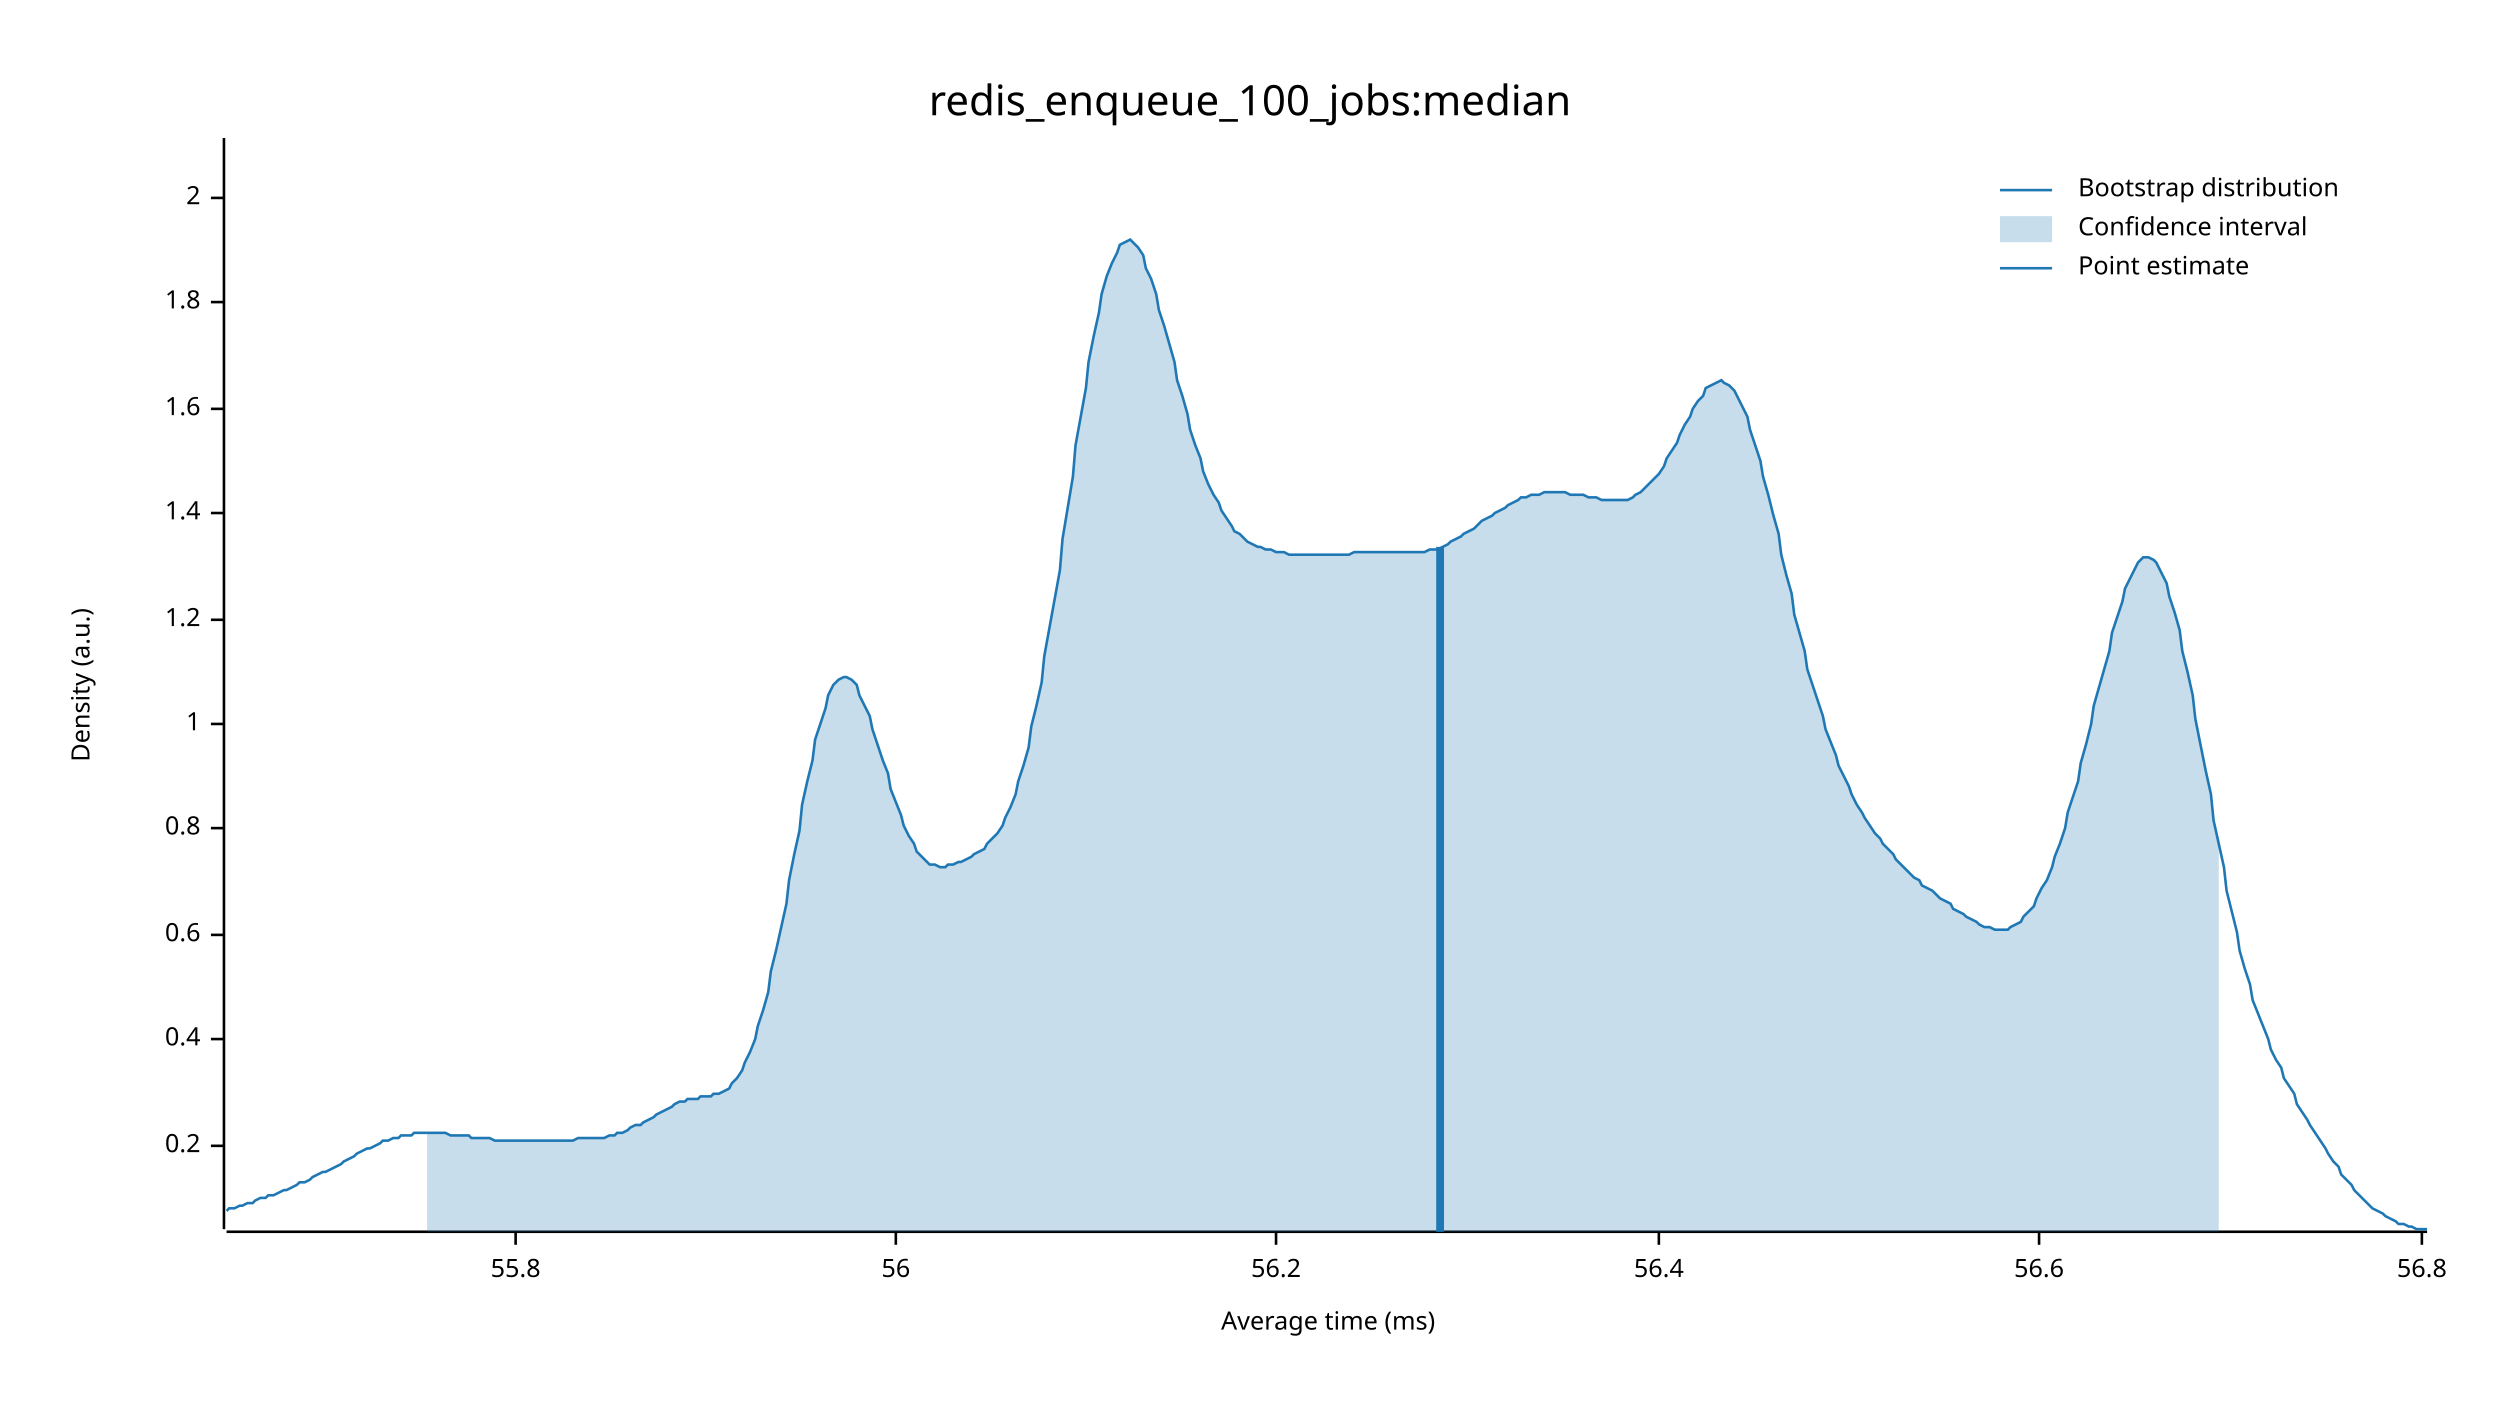
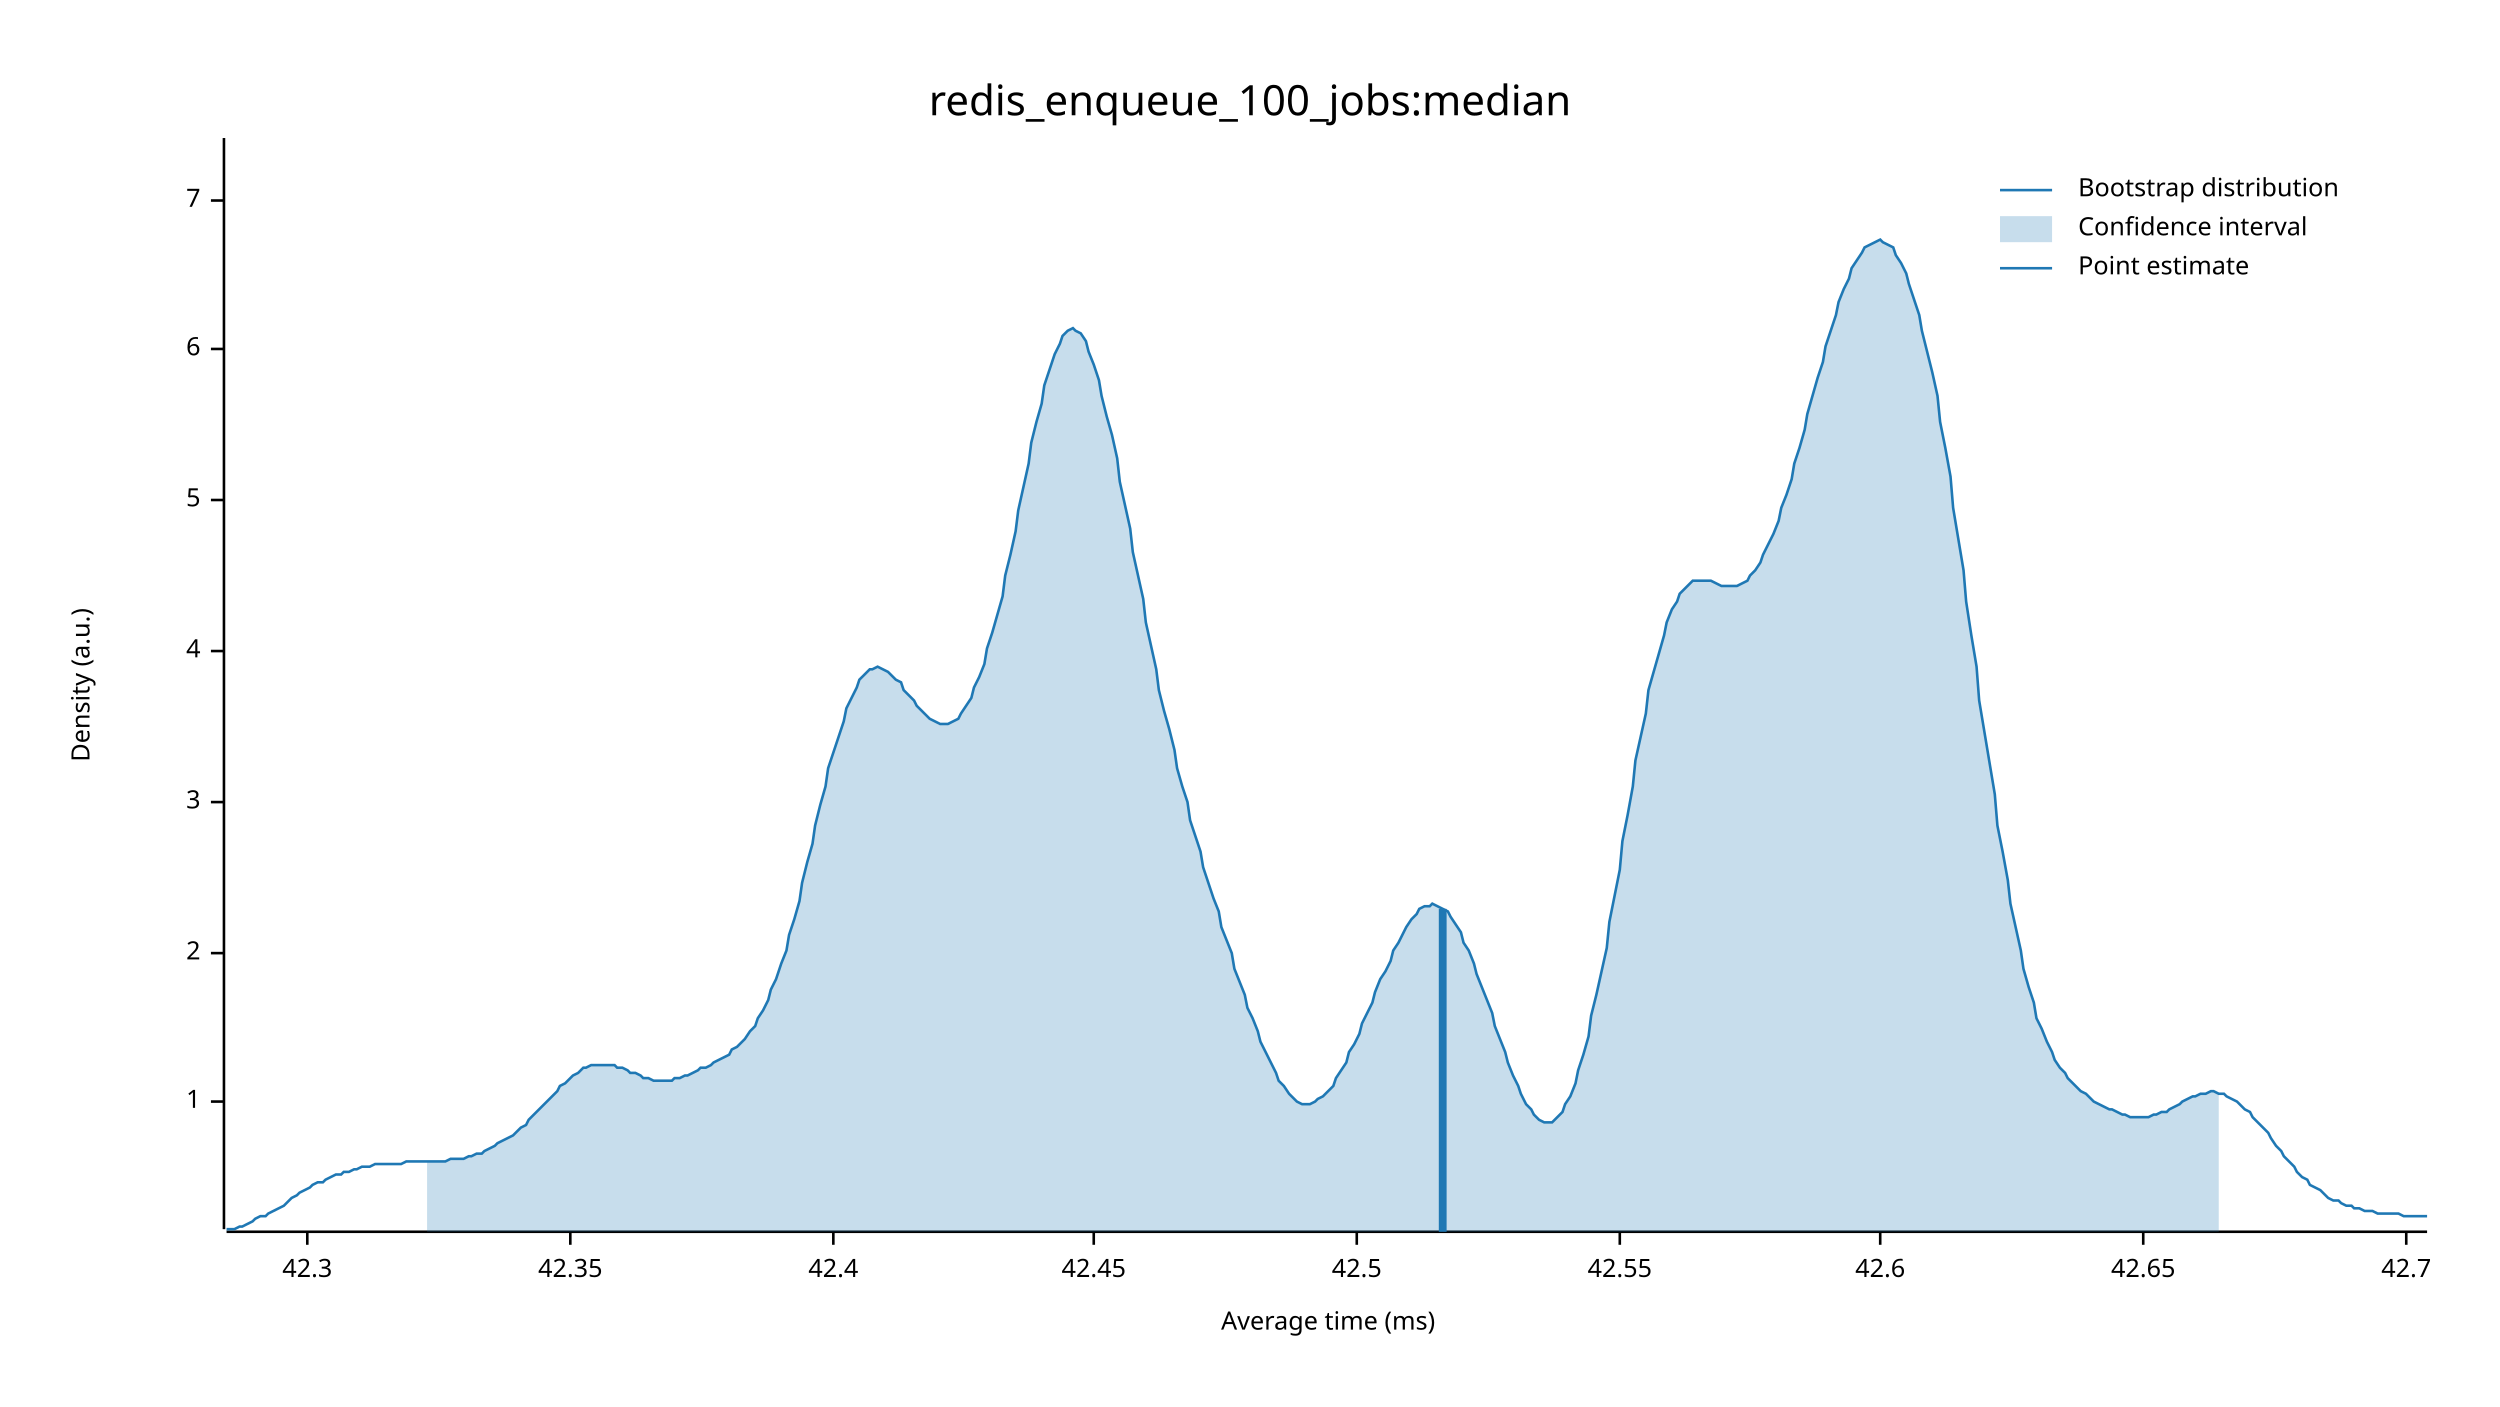
<svg xmlns="http://www.w3.org/2000/svg" width="960" height="540" viewBox="0 0 960 540">
  <text x="480" y="32" dy="0.76em" text-anchor="middle" font-family="sans-serif" font-size="16.129" opacity="1" fill="#000000">
redis_enqueue_100_jobs:median
</text>
  <text x="27" y="263" dy="0.76em" text-anchor="middle" font-family="sans-serif" font-size="9.677" opacity="1" fill="#000000" transform="rotate(270, 27, 263)">
Density (a.u.)
</text>
  <text x="510" y="513" dy="-0.5ex" text-anchor="middle" font-family="sans-serif" font-size="9.677" opacity="1" fill="#000000">
Average time (ms)
</text>
  <polyline fill="none" opacity="1" stroke="#000000" stroke-width="1" points="86,53 86,472 " />
-   <text x="77" y="440" dy="0.5ex" text-anchor="end" font-family="sans-serif" font-size="9.677" opacity="1" fill="#000000">
- 0.2
- </text>
-   <polyline fill="none" opacity="1" stroke="#000000" stroke-width="1" points="81,440 86,440 " />
-   <text x="77" y="399" dy="0.5ex" text-anchor="end" font-family="sans-serif" font-size="9.677" opacity="1" fill="#000000">
- 0.4
- </text>
-   <polyline fill="none" opacity="1" stroke="#000000" stroke-width="1" points="81,399 86,399 " />
-   <text x="77" y="359" dy="0.5ex" text-anchor="end" font-family="sans-serif" font-size="9.677" opacity="1" fill="#000000">
- 0.6
- </text>
-   <polyline fill="none" opacity="1" stroke="#000000" stroke-width="1" points="81,359 86,359 " />
-   <text x="77" y="318" dy="0.5ex" text-anchor="end" font-family="sans-serif" font-size="9.677" opacity="1" fill="#000000">
- 0.8
- </text>
-   <polyline fill="none" opacity="1" stroke="#000000" stroke-width="1" points="81,318 86,318 " />
-   <text x="77" y="278" dy="0.5ex" text-anchor="end" font-family="sans-serif" font-size="9.677" opacity="1" fill="#000000">
+   <text x="77" y="423" dy="0.5ex" text-anchor="end" font-family="sans-serif" font-size="9.677" opacity="1" fill="#000000">
1
</text>
-   <polyline fill="none" opacity="1" stroke="#000000" stroke-width="1" points="81,278 86,278 " />
-   <text x="77" y="238" dy="0.5ex" text-anchor="end" font-family="sans-serif" font-size="9.677" opacity="1" fill="#000000">
- 1.2
- </text>
-   <polyline fill="none" opacity="1" stroke="#000000" stroke-width="1" points="81,238 86,238 " />
-   <text x="77" y="197" dy="0.5ex" text-anchor="end" font-family="sans-serif" font-size="9.677" opacity="1" fill="#000000">
- 1.4
- </text>
-   <polyline fill="none" opacity="1" stroke="#000000" stroke-width="1" points="81,197 86,197 " />
-   <text x="77" y="157" dy="0.5ex" text-anchor="end" font-family="sans-serif" font-size="9.677" opacity="1" fill="#000000">
- 1.6
- </text>
-   <polyline fill="none" opacity="1" stroke="#000000" stroke-width="1" points="81,157 86,157 " />
-   <text x="77" y="116" dy="0.5ex" text-anchor="end" font-family="sans-serif" font-size="9.677" opacity="1" fill="#000000">
- 1.8
- </text>
-   <polyline fill="none" opacity="1" stroke="#000000" stroke-width="1" points="81,116 86,116 " />
-   <text x="77" y="76" dy="0.5ex" text-anchor="end" font-family="sans-serif" font-size="9.677" opacity="1" fill="#000000">
+   <polyline fill="none" opacity="1" stroke="#000000" stroke-width="1" points="81,423 86,423 " />
+   <text x="77" y="366" dy="0.5ex" text-anchor="end" font-family="sans-serif" font-size="9.677" opacity="1" fill="#000000">
2
</text>
-   <polyline fill="none" opacity="1" stroke="#000000" stroke-width="1" points="81,76 86,76 " />
+   <polyline fill="none" opacity="1" stroke="#000000" stroke-width="1" points="81,366 86,366 " />
+   <text x="77" y="308" dy="0.5ex" text-anchor="end" font-family="sans-serif" font-size="9.677" opacity="1" fill="#000000">
+ 3
+ </text>
+   <polyline fill="none" opacity="1" stroke="#000000" stroke-width="1" points="81,308 86,308 " />
+   <text x="77" y="250" dy="0.5ex" text-anchor="end" font-family="sans-serif" font-size="9.677" opacity="1" fill="#000000">
+ 4
+ </text>
+   <polyline fill="none" opacity="1" stroke="#000000" stroke-width="1" points="81,250 86,250 " />
+   <text x="77" y="192" dy="0.5ex" text-anchor="end" font-family="sans-serif" font-size="9.677" opacity="1" fill="#000000">
+ 5
+ </text>
+   <polyline fill="none" opacity="1" stroke="#000000" stroke-width="1" points="81,192 86,192 " />
+   <text x="77" y="134" dy="0.5ex" text-anchor="end" font-family="sans-serif" font-size="9.677" opacity="1" fill="#000000">
+ 6
+ </text>
+   <polyline fill="none" opacity="1" stroke="#000000" stroke-width="1" points="81,134 86,134 " />
+   <text x="77" y="77" dy="0.5ex" text-anchor="end" font-family="sans-serif" font-size="9.677" opacity="1" fill="#000000">
+ 7
+ </text>
+   <polyline fill="none" opacity="1" stroke="#000000" stroke-width="1" points="81,77 86,77 " />
  <polyline fill="none" opacity="1" stroke="#000000" stroke-width="1" points="87,473 932,473 " />
-   <text x="198" y="483" dy="0.76em" text-anchor="middle" font-family="sans-serif" font-size="9.677" opacity="1" fill="#000000">
- 55.8
+   <text x="118" y="483" dy="0.76em" text-anchor="middle" font-family="sans-serif" font-size="9.677" opacity="1" fill="#000000">
+ 42.3
</text>
-   <polyline fill="none" opacity="1" stroke="#000000" stroke-width="1" points="198,473 198,478 " />
-   <text x="344" y="483" dy="0.76em" text-anchor="middle" font-family="sans-serif" font-size="9.677" opacity="1" fill="#000000">
- 56
+   <polyline fill="none" opacity="1" stroke="#000000" stroke-width="1" points="118,473 118,478 " />
+   <text x="219" y="483" dy="0.76em" text-anchor="middle" font-family="sans-serif" font-size="9.677" opacity="1" fill="#000000">
+ 42.35
</text>
-   <polyline fill="none" opacity="1" stroke="#000000" stroke-width="1" points="344,473 344,478 " />
-   <text x="490" y="483" dy="0.76em" text-anchor="middle" font-family="sans-serif" font-size="9.677" opacity="1" fill="#000000">
- 56.2
+   <polyline fill="none" opacity="1" stroke="#000000" stroke-width="1" points="219,473 219,478 " />
+   <text x="320" y="483" dy="0.76em" text-anchor="middle" font-family="sans-serif" font-size="9.677" opacity="1" fill="#000000">
+ 42.4
</text>
-   <polyline fill="none" opacity="1" stroke="#000000" stroke-width="1" points="490,473 490,478 " />
-   <text x="637" y="483" dy="0.76em" text-anchor="middle" font-family="sans-serif" font-size="9.677" opacity="1" fill="#000000">
- 56.4
+   <polyline fill="none" opacity="1" stroke="#000000" stroke-width="1" points="320,473 320,478 " />
+   <text x="420" y="483" dy="0.76em" text-anchor="middle" font-family="sans-serif" font-size="9.677" opacity="1" fill="#000000">
+ 42.45
</text>
-   <polyline fill="none" opacity="1" stroke="#000000" stroke-width="1" points="637,473 637,478 " />
-   <text x="783" y="483" dy="0.76em" text-anchor="middle" font-family="sans-serif" font-size="9.677" opacity="1" fill="#000000">
- 56.6
+   <polyline fill="none" opacity="1" stroke="#000000" stroke-width="1" points="420,473 420,478 " />
+   <text x="521" y="483" dy="0.76em" text-anchor="middle" font-family="sans-serif" font-size="9.677" opacity="1" fill="#000000">
+ 42.5
</text>
-   <polyline fill="none" opacity="1" stroke="#000000" stroke-width="1" points="783,473 783,478 " />
-   <text x="930" y="483" dy="0.76em" text-anchor="middle" font-family="sans-serif" font-size="9.677" opacity="1" fill="#000000">
- 56.8
+   <polyline fill="none" opacity="1" stroke="#000000" stroke-width="1" points="521,473 521,478 " />
+   <text x="622" y="483" dy="0.76em" text-anchor="middle" font-family="sans-serif" font-size="9.677" opacity="1" fill="#000000">
+ 42.55
</text>
-   <polyline fill="none" opacity="1" stroke="#000000" stroke-width="1" points="930,473 930,478 " />
-   <polyline fill="none" opacity="1" stroke="#1F78B4" stroke-width="1" points="87,465 88,464 90,464 92,463 93,463 95,462 97,462 98,461 100,460 102,460 103,459 105,459 107,458 109,457 110,457 112,456 114,455 115,454 117,454 119,453 120,452 122,451 124,450 125,450 127,449 129,448 131,447 132,446 134,445 136,444 137,443 139,442 141,441 142,441 144,440 146,439 147,438 149,438 151,437 153,437 154,436 156,436 158,436 159,435 161,435 163,435 164,435 166,435 168,435 169,435 171,435 173,436 175,436 176,436 178,436 180,436 181,437 183,437 185,437 186,437 188,437 190,438 191,438 193,438 195,438 197,438 198,438 200,438 202,438 203,438 205,438 207,438 208,438 210,438 212,438 214,438 215,438 217,438 219,438 220,438 222,437 224,437 225,437 227,437 229,437 230,437 232,437 234,436 236,436 237,435 239,435 241,434 242,433 244,432 246,432 247,431 249,430 251,429 252,428 254,427 256,426 258,425 259,424 261,423 263,423 264,422 266,422 268,422 269,421 271,421 273,421 274,420 276,420 278,419 280,418 281,416 283,414 285,411 286,408 288,404 290,399 291,394 293,388 295,381 296,373 298,365 300,356 302,347 303,338 305,328 307,319 308,309 310,300 312,292 313,284 315,278 317,272 318,267 320,263 322,261 324,260 325,260 327,261 329,263 330,267 332,271 334,275 335,280 337,286 339,292 341,297 342,303 344,308 346,313 347,317 349,321 351,324 352,327 354,329 356,331 357,332 359,332 361,333 363,333 364,332 366,332 368,331 369,331 371,330 373,329 374,328 376,327 378,326 379,324 381,322 383,320 385,317 386,314 388,310 390,305 391,300 393,294 395,287 396,279 398,271 400,262 401,252 403,241 405,230 407,219 408,207 410,195 412,183 413,171 415,160 417,149 418,139 420,129 422,120 423,113 425,106 427,101 429,97 430,94 432,93 434,92 435,93 437,95 439,98 440,103 442,107 444,113 445,119 447,125 449,132 451,139 452,146 454,152 456,159 457,165 459,171 461,176 462,181 464,186 466,190 468,193 469,196 471,199 473,202 474,204 476,205 478,207 479,208 481,209 483,210 484,210 486,211 488,211 490,212 491,212 493,212 495,213 496,213 498,213 500,213 501,213 503,213 505,213 506,213 508,213 510,213 512,213 513,213 515,213 517,213 518,213 520,212 522,212 523,212 525,212 527,212 528,212 530,212 532,212 534,212 535,212 537,212 539,212 540,212 542,212 544,212 545,212 547,212 549,211 550,211 552,211 554,210 556,209 557,208 559,207 561,206 562,205 564,204 566,203 567,202 569,200 571,199 573,198 574,197 576,196 578,195 579,194 581,193 583,192 584,191 586,191 588,190 589,190 591,190 593,189 595,189 596,189 598,189 600,189 601,189 603,190 605,190 606,190 608,190 610,191 611,191 613,191 615,192 617,192 618,192 620,192 622,192 623,192 625,192 627,191 628,190 630,189 632,187 633,186 635,184 637,182 639,179 640,176 642,173 644,170 645,167 647,163 649,160 650,157 652,154 654,152 655,149 657,148 659,147 661,146 662,147 664,148 666,150 667,152 669,156 671,160 672,165 674,171 676,177 677,183 679,190 681,198 683,205 684,213 686,221 688,228 689,236 691,243 693,250 694,257 696,263 698,269 700,275 701,280 703,285 705,290 706,294 708,298 710,302 711,305 713,309 715,312 716,314 718,317 720,320 722,322 723,324 725,326 727,328 728,330 730,332 732,334 733,335 735,337 737,338 738,340 740,341 742,342 744,344 745,345 747,346 749,347 750,349 752,350 754,351 755,352 757,353 759,354 760,355 762,356 764,356 766,357 767,357 769,357 771,357 772,356 774,355 776,354 777,352 779,350 781,348 782,345 784,341 786,338 788,333 789,329 791,324 793,318 794,312 796,306 798,300 799,293 801,286 803,278 804,271 806,264 808,257 810,250 811,243 813,237 815,231 816,226 818,222 820,218 821,216 823,214 825,214 827,215 828,216 830,220 832,224 833,229 835,235 837,242 838,250 840,258 842,267 843,276 845,286 847,296 849,305 850,315 852,324 854,333 855,342 857,350 859,358 860,365 862,372 864,378 865,384 867,389 869,394 871,399 872,403 874,407 876,410 877,414 879,417 881,420 882,424 884,427 886,430 887,432 889,435 891,438 893,441 894,443 896,446 898,448 899,451 901,453 903,455 904,457 906,459 908,461 909,462 911,464 913,465 915,466 916,467 918,468 920,469 921,470 923,470 925,471 926,471 928,472 930,472 932,472 " />
-   <polygon opacity="0.25" fill="#1F78B4" points="164,435 166,435 168,435 169,435 171,435 173,436 175,436 176,436 178,436 180,436 181,437 183,437 185,437 186,437 188,437 190,438 191,438 193,438 195,438 197,438 198,438 200,438 202,438 203,438 205,438 207,438 208,438 210,438 212,438 214,438 215,438 217,438 219,438 220,438 222,437 224,437 225,437 227,437 229,437 230,437 232,437 234,436 236,436 237,435 239,435 241,434 242,433 244,432 246,432 247,431 249,430 251,429 252,428 254,427 256,426 258,425 259,424 261,423 263,423 264,422 266,422 268,422 269,421 271,421 273,421 274,420 276,420 278,419 280,418 281,416 283,414 285,411 286,408 288,404 290,399 291,394 293,388 295,381 296,373 298,365 300,356 302,347 303,338 305,328 307,319 308,309 310,300 312,292 313,284 315,278 317,272 318,267 320,263 322,261 324,260 325,260 327,261 329,263 330,267 332,271 334,275 335,280 337,286 339,292 341,297 342,303 344,308 346,313 347,317 349,321 351,324 352,327 354,329 356,331 357,332 359,332 361,333 363,333 364,332 366,332 368,331 369,331 371,330 373,329 374,328 376,327 378,326 379,324 381,322 383,320 385,317 386,314 388,310 390,305 391,300 393,294 395,287 396,279 398,271 400,262 401,252 403,241 405,230 407,219 408,207 410,195 412,183 413,171 415,160 417,149 418,139 420,129 422,120 423,113 425,106 427,101 429,97 430,94 432,93 434,92 435,93 437,95 439,98 440,103 442,107 444,113 445,119 447,125 449,132 451,139 452,146 454,152 456,159 457,165 459,171 461,176 462,181 464,186 466,190 468,193 469,196 471,199 473,202 474,204 476,205 478,207 479,208 481,209 483,210 484,210 486,211 488,211 490,212 491,212 493,212 495,213 496,213 498,213 500,213 501,213 503,213 505,213 506,213 508,213 510,213 512,213 513,213 515,213 517,213 518,213 520,212 522,212 523,212 525,212 527,212 528,212 530,212 532,212 534,212 535,212 537,212 539,212 540,212 542,212 544,212 545,212 547,212 549,211 550,211 552,211 554,210 556,209 557,208 559,207 561,206 562,205 564,204 566,203 567,202 569,200 571,199 573,198 574,197 576,196 578,195 579,194 581,193 583,192 584,191 586,191 588,190 589,190 591,190 593,189 595,189 596,189 598,189 600,189 601,189 603,190 605,190 606,190 608,190 610,191 611,191 613,191 615,192 617,192 618,192 620,192 622,192 623,192 625,192 627,191 628,190 630,189 632,187 633,186 635,184 637,182 639,179 640,176 642,173 644,170 645,167 647,163 649,160 650,157 652,154 654,152 655,149 657,148 659,147 661,146 662,147 664,148 666,150 667,152 669,156 671,160 672,165 674,171 676,177 677,183 679,190 681,198 683,205 684,213 686,221 688,228 689,236 691,243 693,250 694,257 696,263 698,269 700,275 701,280 703,285 705,290 706,294 708,298 710,302 711,305 713,309 715,312 716,314 718,317 720,320 722,322 723,324 725,326 727,328 728,330 730,332 732,334 733,335 735,337 737,338 738,340 740,341 742,342 744,344 745,345 747,346 749,347 750,349 752,350 754,351 755,352 757,353 759,354 760,355 762,356 764,356 766,357 767,357 769,357 771,357 772,356 774,355 776,354 777,352 779,350 781,348 782,345 784,341 786,338 788,333 789,329 791,324 793,318 794,312 796,306 798,300 799,293 801,286 803,278 804,271 806,264 808,257 810,250 811,243 813,237 815,231 816,226 818,222 820,218 821,216 823,214 825,214 827,215 828,216 830,220 832,224 833,229 835,235 837,242 838,250 840,258 842,267 843,276 845,286 847,296 849,305 850,315 852,324 852,473 164,473 " />
-   <polyline fill="none" opacity="1" stroke="#1F78B4" stroke-width="3" points="553,473 553,210 " />
+   <polyline fill="none" opacity="1" stroke="#000000" stroke-width="1" points="622,473 622,478 " />
+   <text x="722" y="483" dy="0.76em" text-anchor="middle" font-family="sans-serif" font-size="9.677" opacity="1" fill="#000000">
+ 42.6
+ </text>
+   <polyline fill="none" opacity="1" stroke="#000000" stroke-width="1" points="722,473 722,478 " />
+   <text x="823" y="483" dy="0.76em" text-anchor="middle" font-family="sans-serif" font-size="9.677" opacity="1" fill="#000000">
+ 42.65
+ </text>
+   <polyline fill="none" opacity="1" stroke="#000000" stroke-width="1" points="823,473 823,478 " />
+   <text x="924" y="483" dy="0.76em" text-anchor="middle" font-family="sans-serif" font-size="9.677" opacity="1" fill="#000000">
+ 42.7
+ </text>
+   <polyline fill="none" opacity="1" stroke="#000000" stroke-width="1" points="924,473 924,478 " />
+   <polyline fill="none" opacity="1" stroke="#1F78B4" stroke-width="1" points="87,472 88,472 90,472 92,471 93,471 95,470 97,469 98,468 100,467 102,467 103,466 105,465 107,464 109,463 110,462 112,460 114,459 115,458 117,457 119,456 120,455 122,454 124,454 125,453 127,452 129,451 131,451 132,450 134,450 136,449 137,449 139,448 141,448 142,448 144,447 146,447 147,447 149,447 151,447 153,447 154,447 156,446 158,446 159,446 161,446 163,446 164,446 166,446 168,446 169,446 171,446 173,445 175,445 176,445 178,445 180,444 181,444 183,443 185,443 186,442 188,441 190,440 191,439 193,438 195,437 197,436 198,435 200,433 202,432 203,430 205,428 207,426 208,425 210,423 212,421 214,419 215,417 217,416 219,414 220,413 222,412 224,410 225,410 227,409 229,409 230,409 232,409 234,409 236,409 237,410 239,410 241,411 242,412 244,412 246,413 247,414 249,414 251,415 252,415 254,415 256,415 258,415 259,414 261,414 263,413 264,413 266,412 268,411 269,410 271,410 273,409 274,408 276,407 278,406 280,405 281,403 283,402 285,400 286,399 288,396 290,394 291,391 293,388 295,384 296,380 298,376 300,370 302,365 303,359 305,353 307,346 308,339 310,331 312,324 313,317 315,309 317,302 318,295 320,289 322,283 324,277 325,272 327,268 329,264 330,261 332,259 334,257 335,257 337,256 339,257 341,258 342,259 344,261 346,262 347,265 349,267 351,269 352,271 354,273 356,275 357,276 359,277 361,278 363,278 364,278 366,277 368,276 369,274 371,271 373,268 374,264 376,260 378,255 379,249 381,243 383,236 385,229 386,221 388,213 390,204 391,196 393,187 395,178 396,170 398,162 400,155 401,148 403,142 405,136 407,132 408,129 410,127 412,126 413,127 415,128 417,131 418,135 420,140 422,146 423,152 425,160 427,167 429,176 430,185 432,194 434,203 435,212 437,221 439,230 440,239 442,248 444,257 445,265 447,273 449,280 451,288 452,295 454,302 456,308 457,315 459,321 461,327 462,333 464,339 466,345 468,350 469,356 471,361 473,366 474,372 476,377 478,382 479,387 481,391 483,396 484,400 486,404 488,408 490,412 491,415 493,417 495,420 496,421 498,423 500,424 501,424 503,424 505,423 506,422 508,421 510,419 512,417 513,414 515,411 517,408 518,404 520,401 522,397 523,393 525,389 527,385 528,381 530,376 532,373 534,369 535,365 537,362 539,358 540,356 542,353 544,351 545,349 547,348 549,348 550,347 552,348 554,349 556,350 557,352 559,355 561,358 562,362 564,365 566,370 567,374 569,379 571,384 573,389 574,394 576,399 578,404 579,408 581,413 583,417 584,420 586,424 588,426 589,428 591,430 593,431 595,431 596,431 598,429 600,427 601,424 603,421 605,416 606,411 608,405 610,398 611,390 613,382 615,373 617,364 618,354 620,344 622,334 623,323 625,313 627,302 628,292 630,283 632,274 633,265 635,258 637,251 639,244 640,239 642,234 644,231 645,228 647,226 649,224 650,223 652,223 654,223 655,223 657,223 659,224 661,225 662,225 664,225 666,225 667,225 669,224 671,223 672,221 674,219 676,216 677,213 679,209 681,205 683,200 684,195 686,190 688,184 689,178 691,172 693,165 694,159 696,152 698,145 700,139 701,133 703,127 705,121 706,116 708,111 710,107 711,103 713,100 715,97 716,95 718,94 720,93 722,92 723,93 725,94 727,95 728,98 730,101 732,105 733,109 735,115 737,121 738,127 740,135 742,143 744,152 745,162 747,172 749,183 750,195 752,207 754,219 755,231 757,244 759,256 760,269 762,281 764,293 766,305 767,317 769,327 771,338 772,347 774,356 776,365 777,372 779,379 781,385 782,391 784,395 786,400 788,404 789,407 791,410 793,412 794,414 796,416 798,418 799,419 801,420 803,422 804,423 806,424 808,425 810,426 811,426 813,427 815,428 816,428 818,429 820,429 821,429 823,429 825,429 827,428 828,428 830,427 832,427 833,426 835,425 837,424 838,423 840,422 842,421 843,421 845,420 847,420 849,419 850,419 852,420 854,420 855,421 857,422 859,423 860,424 862,426 864,427 865,429 867,431 869,433 871,435 872,437 874,440 876,442 877,444 879,446 881,448 882,450 884,452 886,453 887,455 889,456 891,457 893,459 894,460 896,461 898,461 899,462 901,463 903,463 904,464 906,464 908,465 909,465 911,465 913,466 915,466 916,466 918,466 920,466 921,466 923,467 925,467 926,467 928,467 930,467 932,467 " />
+   <polygon opacity="0.25" fill="#1F78B4" points="164,446 166,446 168,446 169,446 171,446 173,445 175,445 176,445 178,445 180,444 181,444 183,443 185,443 186,442 188,441 190,440 191,439 193,438 195,437 197,436 198,435 200,433 202,432 203,430 205,428 207,426 208,425 210,423 212,421 214,419 215,417 217,416 219,414 220,413 222,412 224,410 225,410 227,409 229,409 230,409 232,409 234,409 236,409 237,410 239,410 241,411 242,412 244,412 246,413 247,414 249,414 251,415 252,415 254,415 256,415 258,415 259,414 261,414 263,413 264,413 266,412 268,411 269,410 271,410 273,409 274,408 276,407 278,406 280,405 281,403 283,402 285,400 286,399 288,396 290,394 291,391 293,388 295,384 296,380 298,376 300,370 302,365 303,359 305,353 307,346 308,339 310,331 312,324 313,317 315,309 317,302 318,295 320,289 322,283 324,277 325,272 327,268 329,264 330,261 332,259 334,257 335,257 337,256 339,257 341,258 342,259 344,261 346,262 347,265 349,267 351,269 352,271 354,273 356,275 357,276 359,277 361,278 363,278 364,278 366,277 368,276 369,274 371,271 373,268 374,264 376,260 378,255 379,249 381,243 383,236 385,229 386,221 388,213 390,204 391,196 393,187 395,178 396,170 398,162 400,155 401,148 403,142 405,136 407,132 408,129 410,127 412,126 413,127 415,128 417,131 418,135 420,140 422,146 423,152 425,160 427,167 429,176 430,185 432,194 434,203 435,212 437,221 439,230 440,239 442,248 444,257 445,265 447,273 449,280 451,288 452,295 454,302 456,308 457,315 459,321 461,327 462,333 464,339 466,345 468,350 469,356 471,361 473,366 474,372 476,377 478,382 479,387 481,391 483,396 484,400 486,404 488,408 490,412 491,415 493,417 495,420 496,421 498,423 500,424 501,424 503,424 505,423 506,422 508,421 510,419 512,417 513,414 515,411 517,408 518,404 520,401 522,397 523,393 525,389 527,385 528,381 530,376 532,373 534,369 535,365 537,362 539,358 540,356 542,353 544,351 545,349 547,348 549,348 550,347 552,348 554,349 556,350 557,352 559,355 561,358 562,362 564,365 566,370 567,374 569,379 571,384 573,389 574,394 576,399 578,404 579,408 581,413 583,417 584,420 586,424 588,426 589,428 591,430 593,431 595,431 596,431 598,429 600,427 601,424 603,421 605,416 606,411 608,405 610,398 611,390 613,382 615,373 617,364 618,354 620,344 622,334 623,323 625,313 627,302 628,292 630,283 632,274 633,265 635,258 637,251 639,244 640,239 642,234 644,231 645,228 647,226 649,224 650,223 652,223 654,223 655,223 657,223 659,224 661,225 662,225 664,225 666,225 667,225 669,224 671,223 672,221 674,219 676,216 677,213 679,209 681,205 683,200 684,195 686,190 688,184 689,178 691,172 693,165 694,159 696,152 698,145 700,139 701,133 703,127 705,121 706,116 708,111 710,107 711,103 713,100 715,97 716,95 718,94 720,93 722,92 723,93 725,94 727,95 728,98 730,101 732,105 733,109 735,115 737,121 738,127 740,135 742,143 744,152 745,162 747,172 749,183 750,195 752,207 754,219 755,231 757,244 759,256 760,269 762,281 764,293 766,305 767,317 769,327 771,338 772,347 774,356 776,365 777,372 779,379 781,385 782,391 784,395 786,400 788,404 789,407 791,410 793,412 794,414 796,416 798,418 799,419 801,420 803,422 804,423 806,424 808,425 810,426 811,426 813,427 815,428 816,428 818,429 820,429 821,429 823,429 825,429 827,428 828,428 830,427 832,427 833,426 835,425 837,424 838,423 840,422 842,421 843,421 845,420 847,420 849,419 850,419 852,420 852,473 164,473 " />
+   <polyline fill="none" opacity="1" stroke="#1F78B4" stroke-width="3" points="554,473 554,349 " />
  <text x="798" y="68" dy="0.76em" text-anchor="start" font-family="sans-serif" font-size="9.677" opacity="1" fill="#000000">
Bootstrap distribution
</text>
  <text x="798" y="83" dy="0.76em" text-anchor="start" font-family="sans-serif" font-size="9.677" opacity="1" fill="#000000">
Confidence interval
</text>
  <text x="798" y="98" dy="0.76em" text-anchor="start" font-family="sans-serif" font-size="9.677" opacity="1" fill="#000000">
Point estimate
</text>
  <polyline fill="none" opacity="1" stroke="#1F78B4" stroke-width="1" points="768,73 788,73 " />
  <rect x="768" y="83" width="20" height="10" opacity="0.25" fill="#1F78B4" stroke="none" />
  <polyline fill="none" opacity="1" stroke="#1F78B4" stroke-width="1" points="768,103 788,103 " />
</svg>
